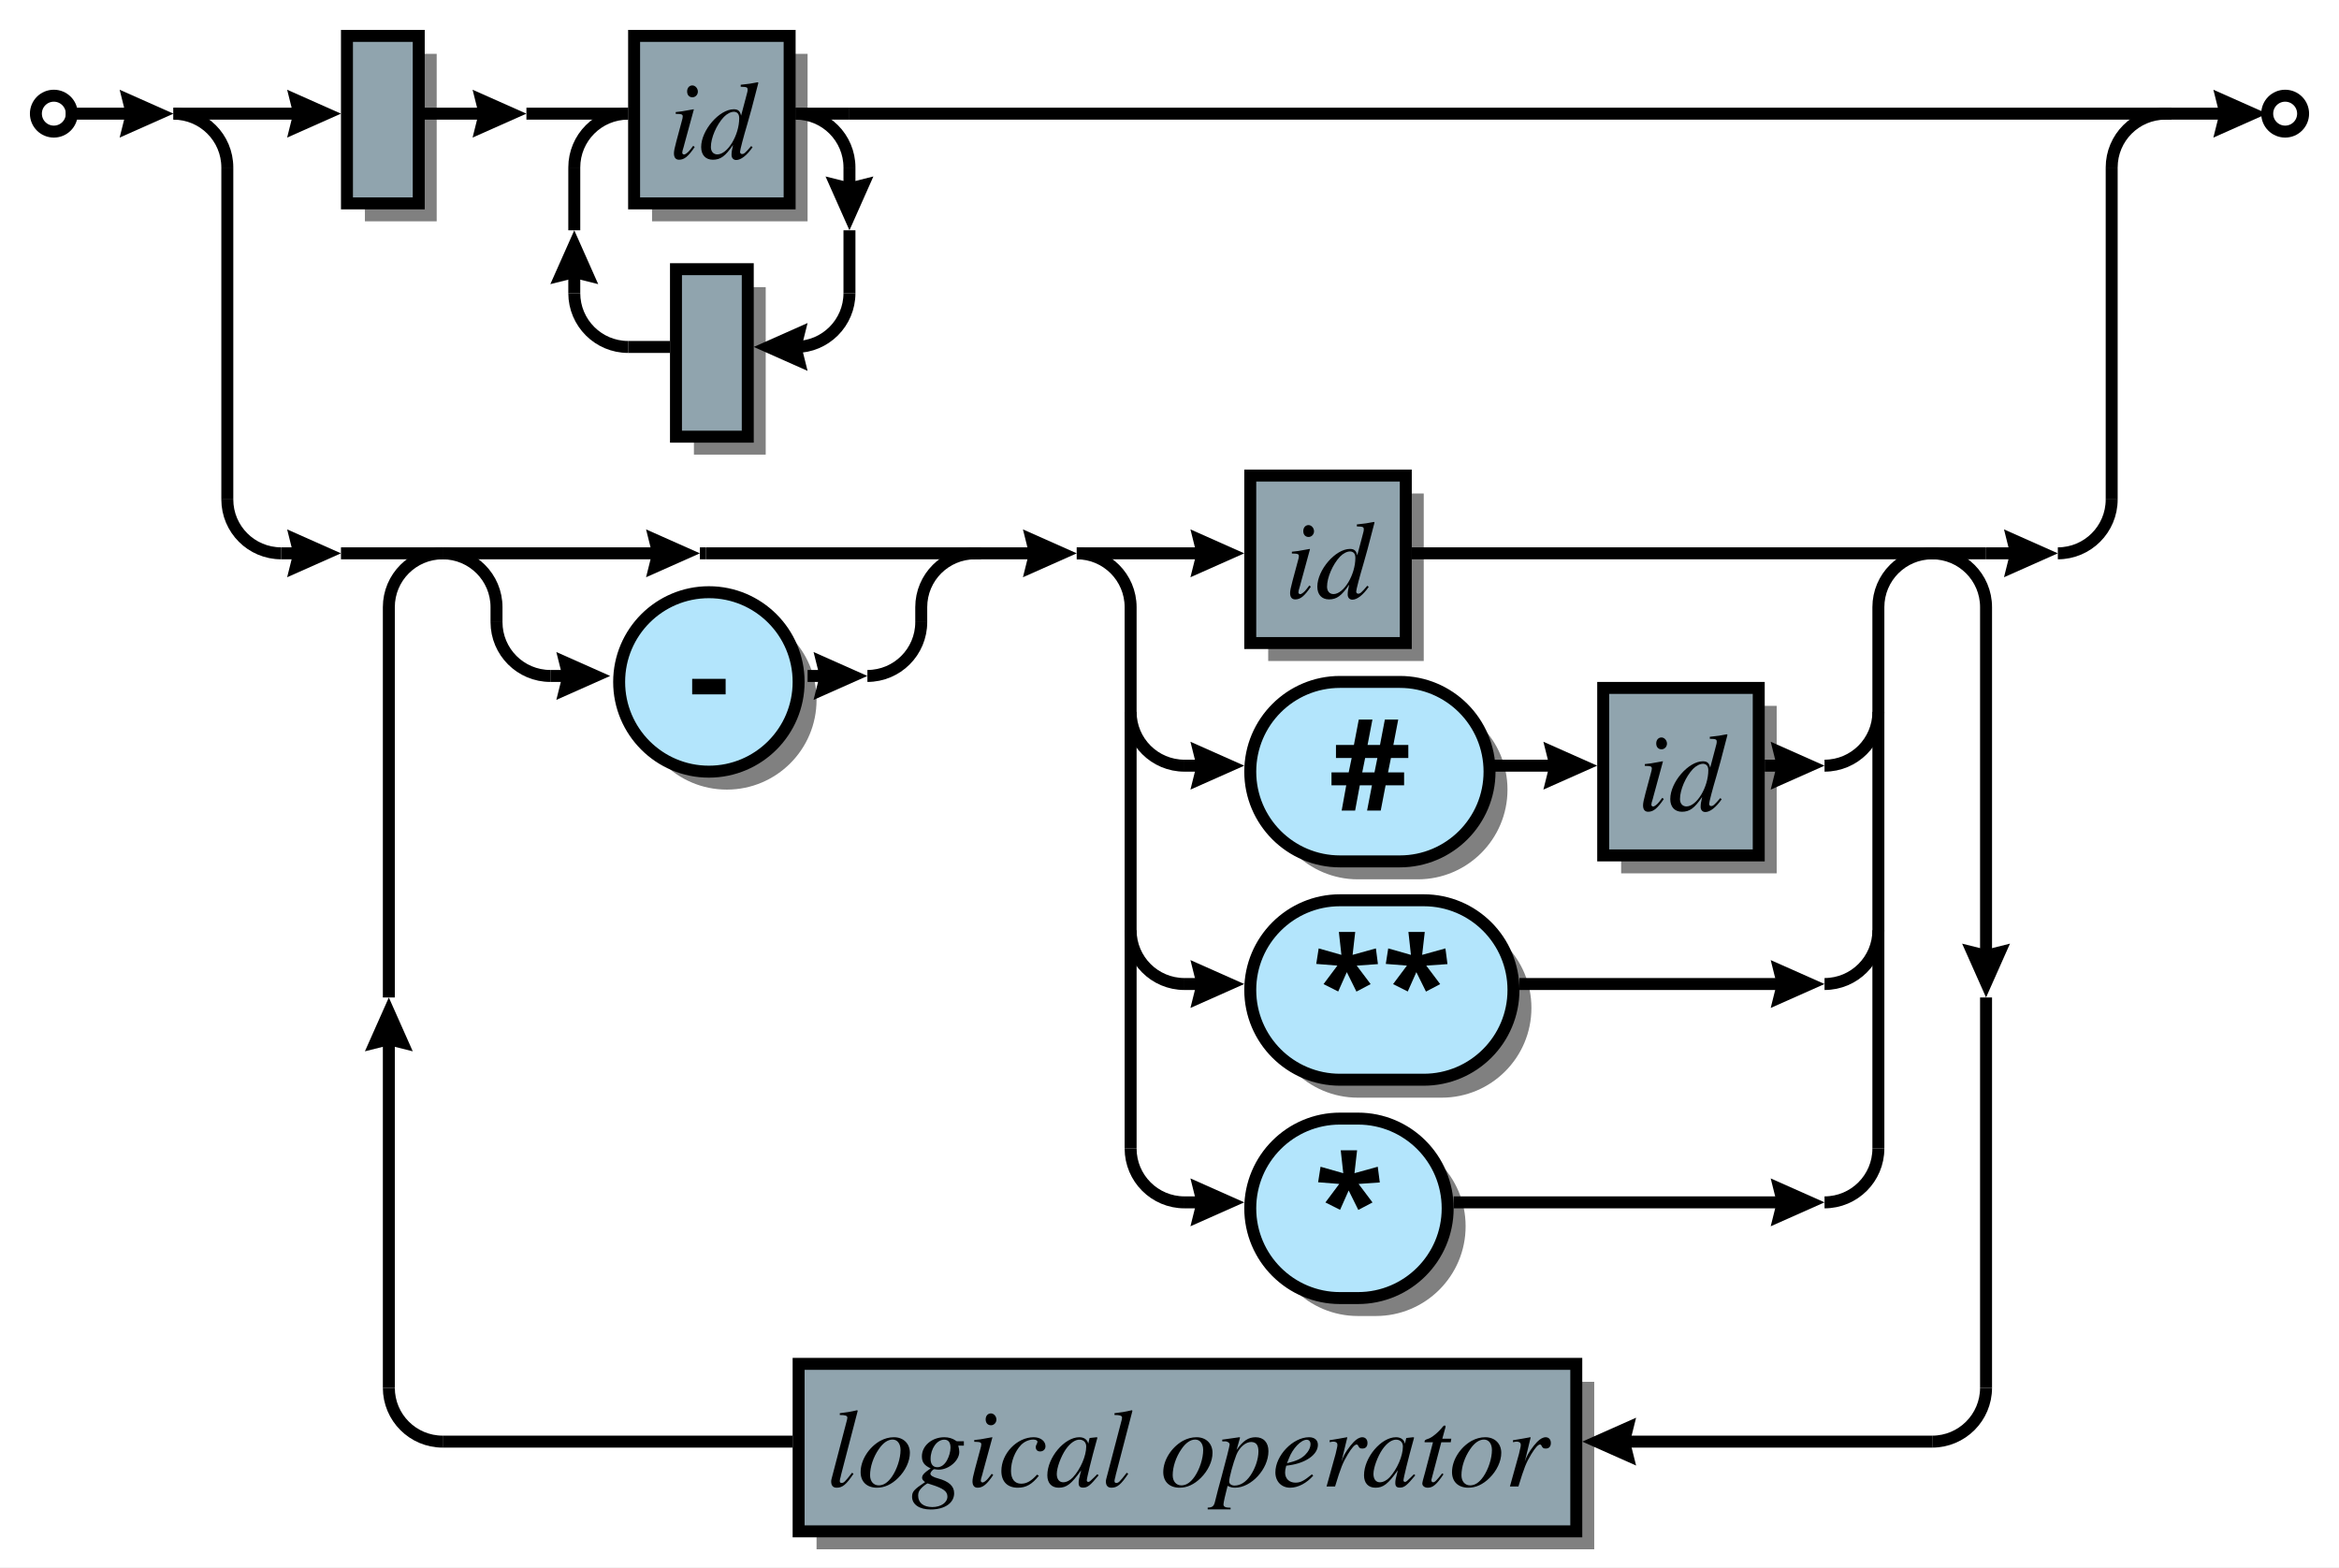
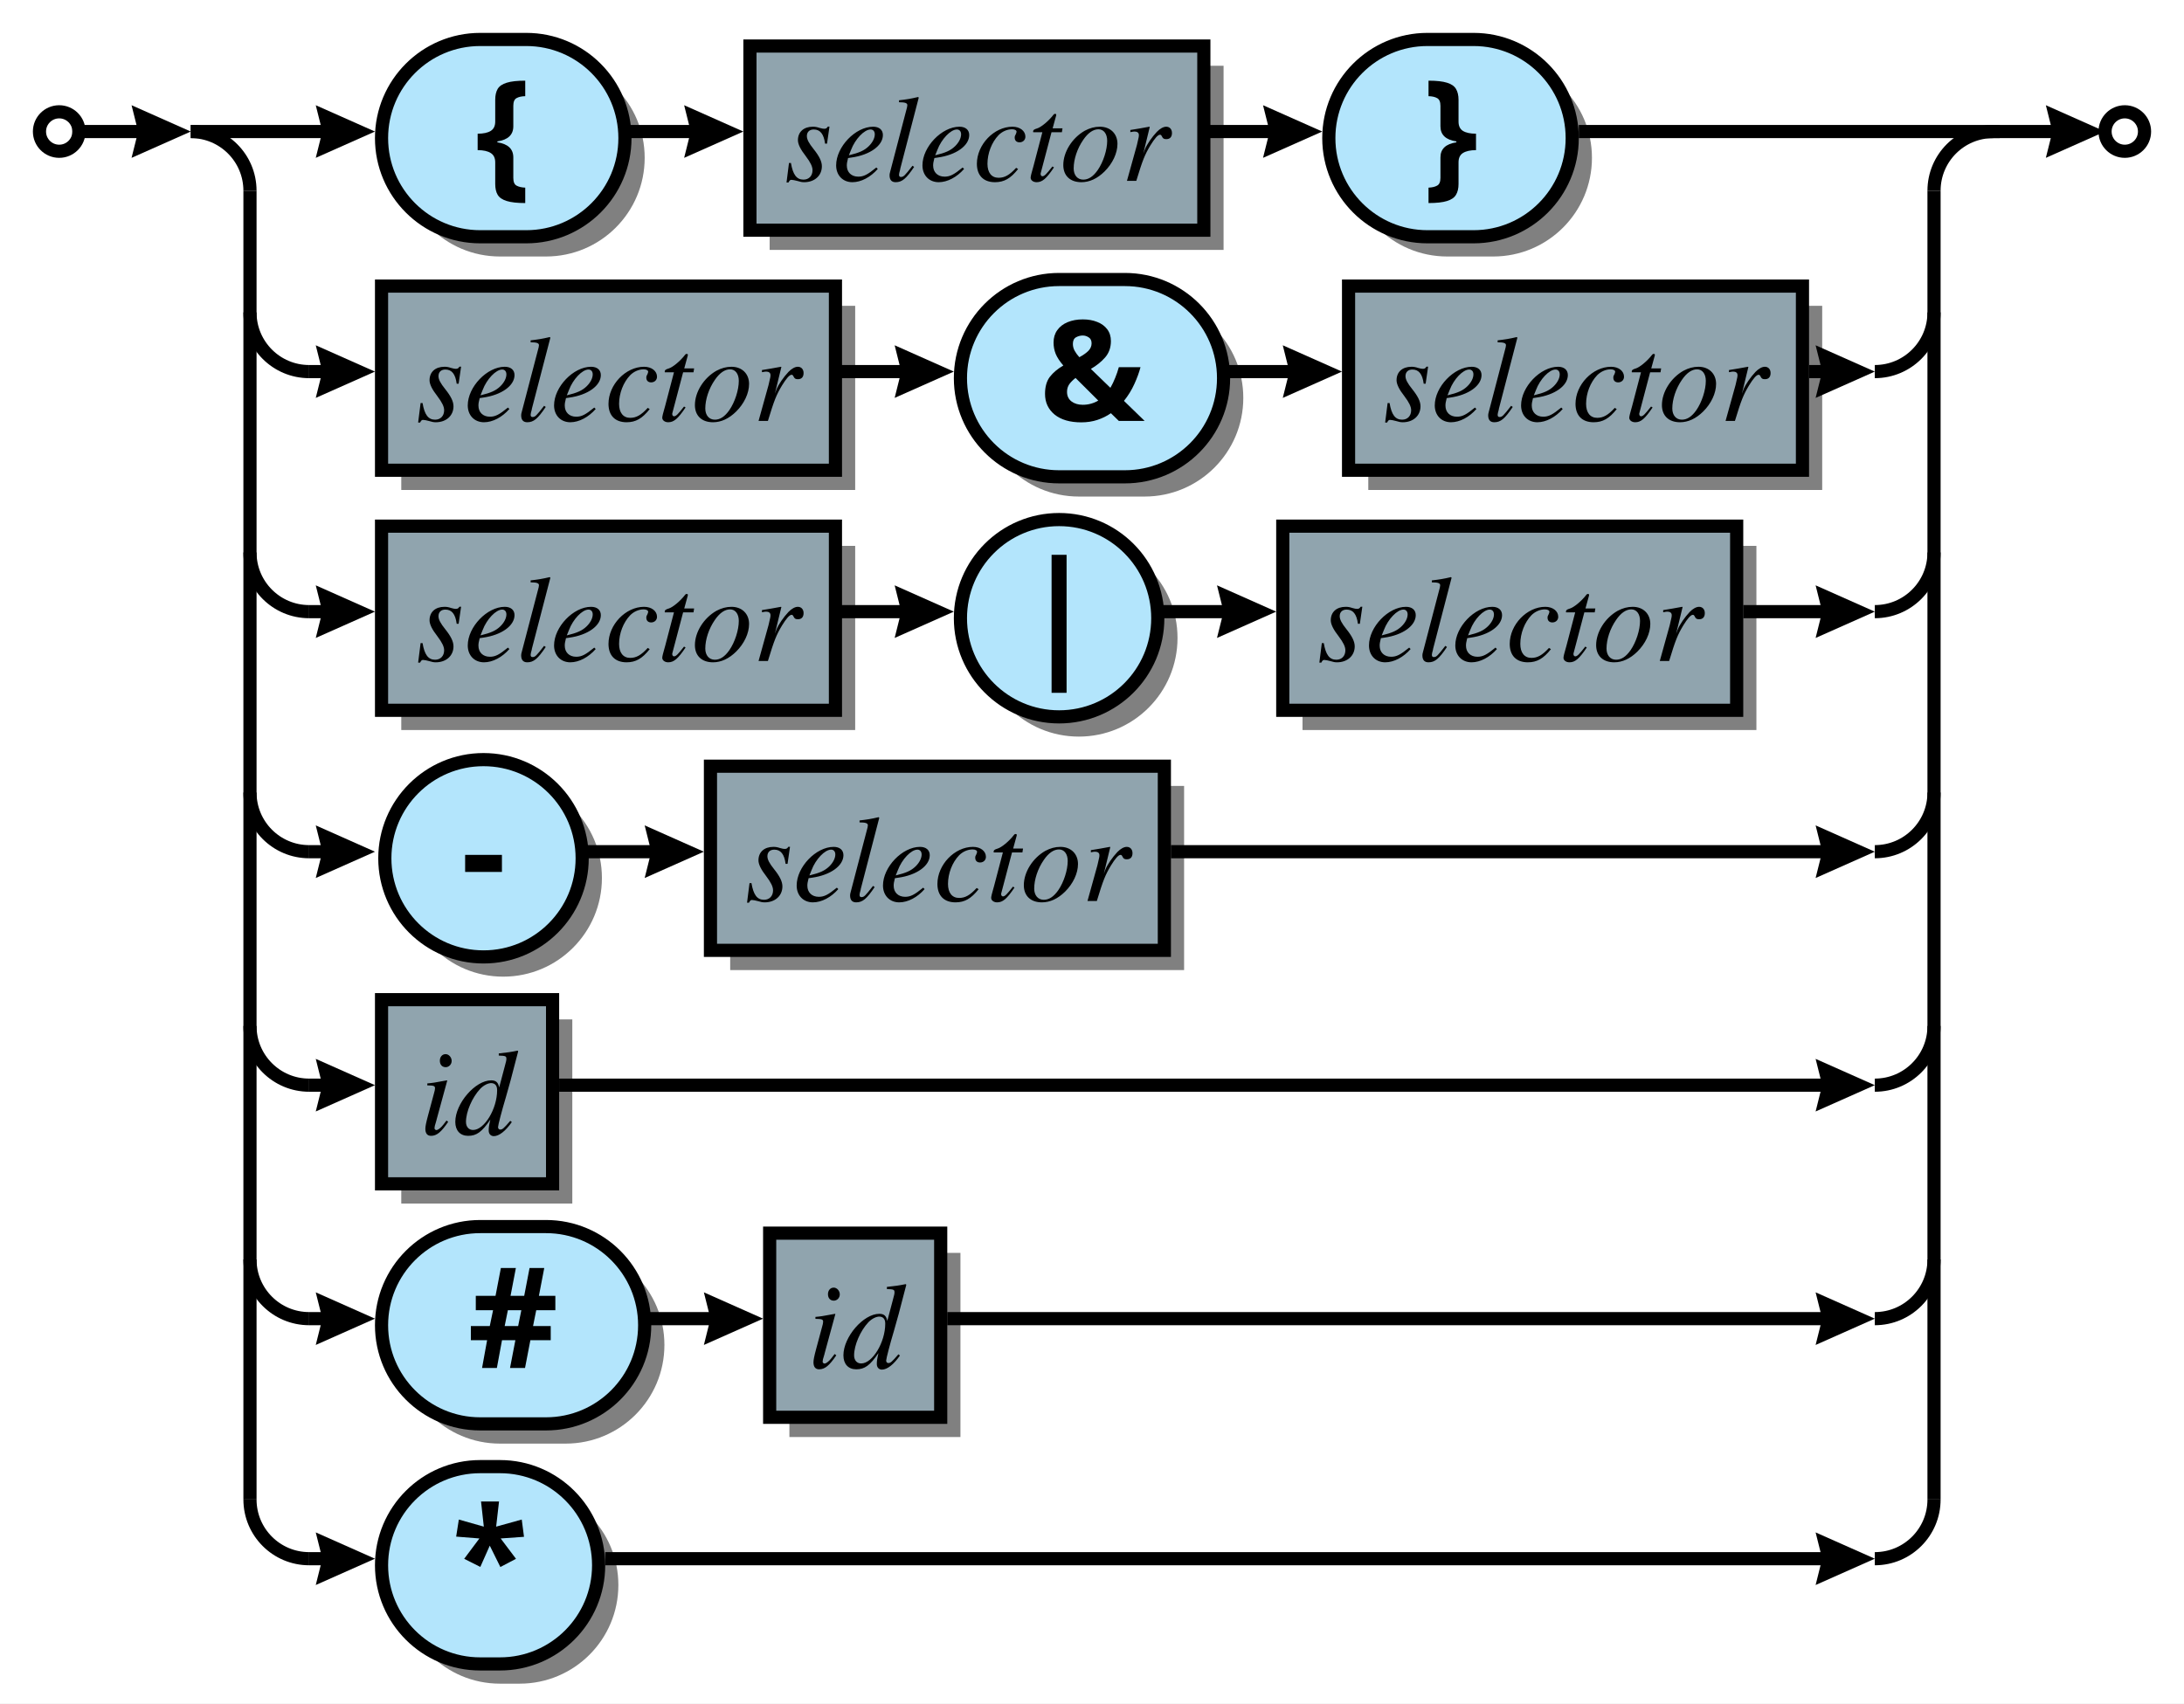
- <svg xmlns="http://www.w3.org/2000/svg" xml:space="preserve" width="391" height="262" version="1.1">
+ <svg xmlns="http://www.w3.org/2000/svg" xml:space="preserve" width="332" height="259" version="1.1">
  <style type="text/css">

+ .title_font {fill:#000000; text-anchor:middle;
+     font-family:Sans; font-size:22pt; font-weight:bold; font-style:normal;}
+ .token_font {fill:#000000; text-anchor:middle;
+     font-family:Sans; font-size:16pt; font-weight:bold; font-style:normal;}
+ .box_font {fill:#000000; text-anchor:middle;
+     font-family:Times; font-size:14pt; font-weight:normal; font-style:italic;}
.bubble_font {fill:#000000; text-anchor:middle;
    font-family:Sans; font-size:14pt; font-weight:bold; font-style:normal;}
- .token_font {fill:#000000; text-anchor:middle;
-     font-family:Sans; font-size:16pt; font-weight:bold; font-style:normal;}
- .title_font {fill:#000000; text-anchor:middle;
-     font-family:Sans; font-size:22pt; font-weight:bold; font-style:normal;}
- .box_font {fill:#000000; text-anchor:middle;
-     font-family:Times; font-size:14pt; font-weight:normal; font-style:italic;}
.label {fill:#000;
  text-anchor:middle;
  font-size:16pt; font-weight:bold; font-family:Sans;}
.link {fill: #0D47A1;}
.link:hover {fill: #0D47A1; text-decoration:underline;}
.link:visited {fill: #4A148C;}

</style>
  <defs>
    <marker id="arrow" markerWidth="5" markerHeight="4" refX="2.5" refY="2" orient="auto" markerUnits="strokeWidth">
      <path d="M0,0 L0.5,2 L0,4 L4.5,2 z" fill="#000000" />
    </marker>
  </defs>
  <rect width="100%" height="100%" fill="white" />
-   <rect x="61.0" y="9.0" width="12.0" height="28.0" stroke="none" fill="#000000" fill-opacity="0.498" />
-   <rect x="109.0" y="9.0" width="26.0" height="28.0" stroke="none" fill="#000000" fill-opacity="0.498" />
-   <rect x="116.0" y="48.0" width="12.0" height="28.0" stroke="none" fill="#000000" fill-opacity="0.498" />
-   <circle cx="121.5" cy="117.0" r="15.0" stroke="none" fill="#000000" fill-opacity="0.498" />
-   <rect x="212.0" y="82.5" width="26.0" height="28.0" stroke="none" fill="#000000" fill-opacity="0.498" />
-   <path d="M227.0,147.0 A15.0,15.0 0 0,1 227.0,117.0 H237.0 A15.0,15.0 0 0,1 237.0,147.0 z" stroke="none" fill="#000000" fill-opacity="0.498" />
-   <rect x="271.0" y="118.0" width="26.0" height="28.0" stroke="none" fill="#000000" fill-opacity="0.498" />
-   <path d="M227.0,183.5 A15.0,15.0 0 0,1 227.0,153.5 H241.0 A15.0,15.0 0 0,1 241.0,183.5 z" stroke="none" fill="#000000" fill-opacity="0.498" />
-   <path d="M227.0,220.0 A15.0,15.0 0 0,1 227.0,190.0 H230.0 A15.0,15.0 0 0,1 230.0,220.0 z" stroke="none" fill="#000000" fill-opacity="0.498" />
-   <rect x="136.5" y="231.0" width="130.0" height="28.0" stroke="none" fill="#000000" fill-opacity="0.498" />
-   <circle cx="9.0" cy="19.0" r="3.0" stroke="#000000" fill="#FFFFFF" stroke-width="2" />
-   <rect x="58.0" y="6.0" width="12.0" height="28.0" stroke="#000000" fill="#90A4AE" stroke-width="2" />
-   <text class="box_font" x="64.0" y="26.5" />
-   <rect x="106.0" y="6.0" width="26.0" height="28.0" stroke="#000000" fill="#90A4AE" stroke-width="2" />
-   <text class="box_font" x="119.0" y="26.5">id</text>
-   <rect x="113.0" y="45.0" width="12.0" height="28.0" stroke="#000000" fill="#90A4AE" stroke-width="2" />
-   <text class="box_font" x="119.0" y="65.5" />
-   <line x1="105.0" y1="58.0" x2="112.0" y2="58.0" stroke="#000000" stroke-width="2" />
-   <line x1="133.0" y1="58.0" x2="130.0" y2="58.0" stroke="#000000" stroke-width="2" marker-end="url(#arrow)" />
-   <line x1="88.0" y1="19.0" x2="105.0" y2="19.0" stroke="#000000" stroke-width="2" />
-   <path d="M105.0,19.0 A9.0,9.0 0 0,0 96.0,28.0" stroke="#000000" fill="none" stroke-width="2" />
-   <line x1="96.0" y1="49.0" x2="96.0" y2="42.5" stroke="#000000" stroke-width="2" marker-end="url(#arrow)" />
-   <line x1="96.0" y1="38.5" x2="96.0" y2="28.0" stroke="#000000" stroke-width="2" />
-   <path d="M96.0,49.0 A9.0,9.0 0 0,0 105.0,58.0" stroke="#000000" fill="none" stroke-width="2" />
-   <path d="M142.0,28.0 A9.0,9.0 0 0,0 133.0,19.0" stroke="#000000" fill="none" stroke-width="2" />
-   <line x1="142.0" y1="28.0" x2="142.0" y2="34.5" stroke="#000000" stroke-width="2" marker-end="url(#arrow)" />
-   <line x1="142.0" y1="38.5" x2="142.0" y2="49.0" stroke="#000000" stroke-width="2" />
-   <path d="M133.0,58.0 A9.0,9.0 0 0,0 142.0,49.0" stroke="#000000" fill="none" stroke-width="2" />
-   <line x1="133.0" y1="19.0" x2="142.0" y2="19.0" stroke="#000000" stroke-width="2" />
-   <line x1="70.0" y1="19.0" x2="84.0" y2="19.0" stroke="#000000" stroke-width="2" marker-end="url(#arrow)" />
-   <line x1="117.0" y1="92.5" x2="118.0" y2="92.5" stroke="#000000" stroke-width="2" />
-   <circle cx="118.5" cy="114.0" r="15.0" stroke="#000000" fill="#B3E5FC" stroke-width="2" />
-   <text class="token_font" x="118.5" y="120.5">-</text>
-   <line x1="74.0" y1="92.5" x2="113.0" y2="92.5" stroke="#000000" stroke-width="2" marker-end="url(#arrow)" />
-   <line x1="118.0" y1="92.5" x2="164.0" y2="92.5" stroke="#000000" stroke-width="2" />
-   <path d="M83.0,101.5 A9.0,9.0 0 0,0 74.0,92.5" stroke="#000000" fill="none" stroke-width="2" />
-   <line x1="92.0" y1="113.0" x2="98.0" y2="113.0" stroke="#000000" stroke-width="2" marker-end="url(#arrow)" />
-   <line x1="135.0" y1="113.0" x2="141.0" y2="113.0" stroke="#000000" stroke-width="2" marker-end="url(#arrow)" />
-   <path d="M83.0,104.0 A9.0,9.0 0 0,0 92.0,113.0" stroke="#000000" fill="none" stroke-width="2" />
-   <path d="M145.0,113.0 A9.0,9.0 0 0,0 154.0,104.0" stroke="#000000" fill="none" stroke-width="2" />
-   <path d="M163.0,92.5 A9.0,9.0 0 0,0 154.0,101.5" stroke="#000000" fill="none" stroke-width="2" />
-   <line x1="83.0" y1="104.0" x2="83.0" y2="101.5" stroke="#000000" stroke-width="2" />
-   <line x1="154.0" y1="104.0" x2="154.0" y2="101.5" stroke="#000000" stroke-width="2" />
-   <rect x="209.0" y="79.5" width="26.0" height="28.0" stroke="#000000" fill="#90A4AE" stroke-width="2" />
-   <text class="box_font" x="222.0" y="100.0">id</text>
-   <path d="M224.0,144.0 A15.0,15.0 0 0,1 224.0,114.0 H234.0 A15.0,15.0 0 0,1 234.0,144.0 z" stroke="#000000" fill="#B3E5FC" stroke-width="2" />
-   <text class="token_font" x="229.0" y="135.5">#</text>
-   <rect x="268.0" y="115.0" width="26.0" height="28.0" stroke="#000000" fill="#90A4AE" stroke-width="2" />
-   <text class="box_font" x="281.0" y="135.5">id</text>
-   <line x1="249.0" y1="128.0" x2="263.0" y2="128.0" stroke="#000000" stroke-width="2" marker-end="url(#arrow)" />
-   <path d="M224.0,180.5 A15.0,15.0 0 0,1 224.0,150.5 H238.0 A15.0,15.0 0 0,1 238.0,180.5 z" stroke="#000000" fill="#B3E5FC" stroke-width="2" />
-   <text class="token_font" x="231.0" y="172.0">**</text>
-   <path d="M224.0,217.0 A15.0,15.0 0 0,1 224.0,187.0 H227.0 A15.0,15.0 0 0,1 227.0,217.0 z" stroke="#000000" fill="#B3E5FC" stroke-width="2" />
-   <text class="token_font" x="225.5" y="208.5">*</text>
-   <line x1="180.0" y1="92.5" x2="204.0" y2="92.5" stroke="#000000" stroke-width="2" marker-end="url(#arrow)" />
-   <line x1="236.0" y1="92.5" x2="324.0" y2="92.5" stroke="#000000" stroke-width="2" />
-   <path d="M189.0,101.5 A9.0,9.0 0 0,0 180.0,92.5" stroke="#000000" fill="none" stroke-width="2" />
-   <line x1="198.0" y1="128.0" x2="204.0" y2="128.0" stroke="#000000" stroke-width="2" marker-end="url(#arrow)" />
-   <line x1="295.0" y1="128.0" x2="301.0" y2="128.0" stroke="#000000" stroke-width="2" marker-end="url(#arrow)" />
-   <path d="M189.0,119.0 A9.0,9.0 0 0,0 198.0,128.0" stroke="#000000" fill="none" stroke-width="2" />
-   <path d="M305.0,128.0 A9.0,9.0 0 0,0 314.0,119.0" stroke="#000000" fill="none" stroke-width="2" />
-   <line x1="198.0" y1="164.5" x2="204.0" y2="164.5" stroke="#000000" stroke-width="2" marker-end="url(#arrow)" />
-   <line x1="254.0" y1="164.5" x2="301.0" y2="164.5" stroke="#000000" stroke-width="2" marker-end="url(#arrow)" />
-   <path d="M189.0,155.5 A9.0,9.0 0 0,0 198.0,164.5" stroke="#000000" fill="none" stroke-width="2" />
-   <path d="M305.0,164.5 A9.0,9.0 0 0,0 314.0,155.5" stroke="#000000" fill="none" stroke-width="2" />
-   <line x1="198.0" y1="201.0" x2="204.0" y2="201.0" stroke="#000000" stroke-width="2" marker-end="url(#arrow)" />
-   <line x1="243.0" y1="201.0" x2="301.0" y2="201.0" stroke="#000000" stroke-width="2" marker-end="url(#arrow)" />
-   <path d="M189.0,192.0 A9.0,9.0 0 0,0 198.0,201.0" stroke="#000000" fill="none" stroke-width="2" />
-   <path d="M305.0,201.0 A9.0,9.0 0 0,0 314.0,192.0" stroke="#000000" fill="none" stroke-width="2" />
-   <path d="M323.0,92.5 A9.0,9.0 0 0,0 314.0,101.5" stroke="#000000" fill="none" stroke-width="2" />
-   <line x1="189.0" y1="192.0" x2="189.0" y2="101.5" stroke="#000000" stroke-width="2" />
-   <line x1="314.0" y1="192.0" x2="314.0" y2="101.5" stroke="#000000" stroke-width="2" />
-   <line x1="162.0" y1="92.5" x2="176.0" y2="92.5" stroke="#000000" stroke-width="2" marker-end="url(#arrow)" />
-   <rect x="133.5" y="228.0" width="130.0" height="28.0" stroke="#000000" fill="#90A4AE" stroke-width="2" />
-   <text class="box_font" x="198.5" y="248.5">logical operator</text>
-   <line x1="74.0" y1="241.0" x2="132.5" y2="241.0" stroke="#000000" stroke-width="2" />
-   <line x1="323.0" y1="241.0" x2="268.5" y2="241.0" stroke="#000000" stroke-width="2" marker-end="url(#arrow)" />
-   <line x1="57.0" y1="92.5" x2="74.0" y2="92.5" stroke="#000000" stroke-width="2" />
-   <path d="M74.0,92.5 A9.0,9.0 0 0,0 65.0,101.5" stroke="#000000" fill="none" stroke-width="2" />
-   <line x1="65.0" y1="232.0" x2="65.0" y2="170.75" stroke="#000000" stroke-width="2" marker-end="url(#arrow)" />
-   <line x1="65.0" y1="166.75" x2="65.0" y2="101.5" stroke="#000000" stroke-width="2" />
-   <path d="M65.0,232.0 A9.0,9.0 0 0,0 74.0,241.0" stroke="#000000" fill="none" stroke-width="2" />
-   <path d="M332.0,101.5 A9.0,9.0 0 0,0 323.0,92.5" stroke="#000000" fill="none" stroke-width="2" />
-   <line x1="332.0" y1="101.5" x2="332.0" y2="162.75" stroke="#000000" stroke-width="2" marker-end="url(#arrow)" />
-   <line x1="332.0" y1="166.75" x2="332.0" y2="232.0" stroke="#000000" stroke-width="2" />
-   <path d="M323.0,241.0 A9.0,9.0 0 0,0 332.0,232.0" stroke="#000000" fill="none" stroke-width="2" />
-   <line x1="323.0" y1="92.5" x2="332.0" y2="92.5" stroke="#000000" stroke-width="2" />
-   <line x1="29.0" y1="19.0" x2="53.0" y2="19.0" stroke="#000000" stroke-width="2" marker-end="url(#arrow)" />
-   <line x1="142.0" y1="19.0" x2="363.0" y2="19.0" stroke="#000000" stroke-width="2" />
-   <path d="M38.0,28.0 A9.0,9.0 0 0,0 29.0,19.0" stroke="#000000" fill="none" stroke-width="2" />
-   <line x1="47.0" y1="92.5" x2="53.0" y2="92.5" stroke="#000000" stroke-width="2" marker-end="url(#arrow)" />
-   <line x1="332.0" y1="92.5" x2="340.0" y2="92.5" stroke="#000000" stroke-width="2" marker-end="url(#arrow)" />
-   <path d="M38.0,83.5 A9.0,9.0 0 0,0 47.0,92.5" stroke="#000000" fill="none" stroke-width="2" />
-   <path d="M344.0,92.5 A9.0,9.0 0 0,0 353.0,83.5" stroke="#000000" fill="none" stroke-width="2" />
-   <path d="M362.0,19.0 A9.0,9.0 0 0,0 353.0,28.0" stroke="#000000" fill="none" stroke-width="2" />
-   <line x1="38.0" y1="83.5" x2="38.0" y2="28.0" stroke="#000000" stroke-width="2" />
-   <line x1="353.0" y1="83.5" x2="353.0" y2="28.0" stroke="#000000" stroke-width="2" />
-   <line x1="11.0" y1="19.0" x2="25.0" y2="19.0" stroke="#000000" stroke-width="2" marker-end="url(#arrow)" />
-   <circle cx="382.0" cy="19.0" r="3.0" stroke="#000000" fill="#FFFFFF" stroke-width="2" />
-   <line x1="361.0" y1="19.0" x2="375.0" y2="19.0" stroke="#000000" stroke-width="2" marker-end="url(#arrow)" />
+   <path d="M76.0,39.0 A15.0,15.0 0 0,1 76.0,9.0 H83.0 A15.0,15.0 0 0,1 83.0,39.0 z" stroke="none" fill-opacity="0.498" fill="#000000" />
+   <rect x="117.0" y="10.0" width="69.0" height="28.0" stroke="none" fill-opacity="0.498" fill="#000000" />
+   <path d="M220.0,39.0 A15.0,15.0 0 0,1 220.0,9.0 H227.0 A15.0,15.0 0 0,1 227.0,39.0 z" stroke="none" fill-opacity="0.498" fill="#000000" />
+   <rect x="61.0" y="46.5" width="69.0" height="28.0" stroke="none" fill-opacity="0.498" fill="#000000" />
+   <path d="M164.0,75.5 A15.0,15.0 0 0,1 164.0,45.5 H174.0 A15.0,15.0 0 0,1 174.0,75.5 z" stroke="none" fill-opacity="0.498" fill="#000000" />
+   <rect x="208.0" y="46.5" width="69.0" height="28.0" stroke="none" fill-opacity="0.498" fill="#000000" />
+   <rect x="61.0" y="83.0" width="69.0" height="28.0" stroke="none" fill-opacity="0.498" fill="#000000" />
+   <circle cx="164.0" cy="97.0" r="15.0" stroke="none" fill-opacity="0.498" fill="#000000" />
+   <rect x="198.0" y="83.0" width="69.0" height="28.0" stroke="none" fill-opacity="0.498" fill="#000000" />
+   <circle cx="76.5" cy="133.5" r="15.0" stroke="none" fill-opacity="0.498" fill="#000000" />
+   <rect x="111.0" y="119.5" width="69.0" height="28.0" stroke="none" fill-opacity="0.498" fill="#000000" />
+   <rect x="61.0" y="155.0" width="26.0" height="28.0" stroke="none" fill-opacity="0.498" fill="#000000" />
+   <path d="M76.0,219.5 A15.0,15.0 0 0,1 76.0,189.5 H86.0 A15.0,15.0 0 0,1 86.0,219.5 z" stroke="none" fill-opacity="0.498" fill="#000000" />
+   <rect x="120.0" y="190.5" width="26.0" height="28.0" stroke="none" fill-opacity="0.498" fill="#000000" />
+   <path d="M76.0,256.0 A15.0,15.0 0 0,1 76.0,226.0 H79.0 A15.0,15.0 0 0,1 79.0,256.0 z" stroke="none" fill-opacity="0.498" fill="#000000" />
+   <circle cx="9.0" cy="20.0" r="3.0" stroke="#000000" stroke-width="2" fill="#FFFFFF" />
+   <path d="M73.0,36.0 A15.0,15.0 0 0,1 73.0,6.0 H80.0 A15.0,15.0 0 0,1 80.0,36.0 z" stroke="#000000" stroke-width="2" fill="#B3E5FC" />
+   <text class="token_font" x="76.5" y="27.5">{</text>
+   <rect x="114.0" y="7.0" width="69.0" height="28.0" stroke="#000000" stroke-width="2" fill="#90A4AE" />
+   <text class="box_font" x="148.5" y="27.5">selector</text>
+   <line x1="95.0" y1="20.0" x2="109.0" y2="20.0" stroke="#000000" stroke-width="2" marker-end="url(#arrow)" />
+   <path d="M217.0,36.0 A15.0,15.0 0 0,1 217.0,6.0 H224.0 A15.0,15.0 0 0,1 224.0,36.0 z" stroke="#000000" stroke-width="2" fill="#B3E5FC" />
+   <text class="token_font" x="220.5" y="27.5">}</text>
+   <line x1="183.0" y1="20.0" x2="197.0" y2="20.0" stroke="#000000" stroke-width="2" marker-end="url(#arrow)" />
+   <rect x="58.0" y="43.5" width="69.0" height="28.0" stroke="#000000" stroke-width="2" fill="#90A4AE" />
+   <text class="box_font" x="92.5" y="64.0">selector</text>
+   <path d="M161.0,72.5 A15.0,15.0 0 0,1 161.0,42.5 H171.0 A15.0,15.0 0 0,1 171.0,72.5 z" stroke="#000000" stroke-width="2" fill="#B3E5FC" />
+   <text class="token_font" x="166.0" y="64.0">&amp;</text>
+   <line x1="127.0" y1="56.5" x2="141.0" y2="56.5" stroke="#000000" stroke-width="2" marker-end="url(#arrow)" />
+   <rect x="205.0" y="43.5" width="69.0" height="28.0" stroke="#000000" stroke-width="2" fill="#90A4AE" />
+   <text class="box_font" x="239.5" y="64.0">selector</text>
+   <line x1="186.0" y1="56.5" x2="200.0" y2="56.5" stroke="#000000" stroke-width="2" marker-end="url(#arrow)" />
+   <rect x="58.0" y="80.0" width="69.0" height="28.0" stroke="#000000" stroke-width="2" fill="#90A4AE" />
+   <text class="box_font" x="92.5" y="100.5">selector</text>
+   <circle cx="161.0" cy="94.0" r="15.0" stroke="#000000" stroke-width="2" fill="#B3E5FC" />
+   <text class="token_font" x="161.0" y="100.5">|</text>
+   <line x1="127.0" y1="93.0" x2="141.0" y2="93.0" stroke="#000000" stroke-width="2" marker-end="url(#arrow)" />
+   <rect x="195.0" y="80.0" width="69.0" height="28.0" stroke="#000000" stroke-width="2" fill="#90A4AE" />
+   <text class="box_font" x="229.5" y="100.5">selector</text>
+   <line x1="176.0" y1="93.0" x2="190.0" y2="93.0" stroke="#000000" stroke-width="2" marker-end="url(#arrow)" />
+   <circle cx="73.5" cy="130.5" r="15.0" stroke="#000000" stroke-width="2" fill="#B3E5FC" />
+   <text class="token_font" x="73.5" y="137.0">-</text>
+   <rect x="108.0" y="116.5" width="69.0" height="28.0" stroke="#000000" stroke-width="2" fill="#90A4AE" />
+   <text class="box_font" x="142.5" y="137.0">selector</text>
+   <line x1="89.0" y1="129.5" x2="103.0" y2="129.5" stroke="#000000" stroke-width="2" marker-end="url(#arrow)" />
+   <rect x="58.0" y="152.0" width="26.0" height="28.0" stroke="#000000" stroke-width="2" fill="#90A4AE" />
+   <text class="box_font" x="71.0" y="172.5">id</text>
+   <path d="M73.0,216.5 A15.0,15.0 0 0,1 73.0,186.5 H83.0 A15.0,15.0 0 0,1 83.0,216.5 z" stroke="#000000" stroke-width="2" fill="#B3E5FC" />
+   <text class="token_font" x="78.0" y="208.0">#</text>
+   <rect x="117.0" y="187.5" width="26.0" height="28.0" stroke="#000000" stroke-width="2" fill="#90A4AE" />
+   <text class="box_font" x="130.0" y="208.0">id</text>
+   <line x1="98.0" y1="200.5" x2="112.0" y2="200.5" stroke="#000000" stroke-width="2" marker-end="url(#arrow)" />
+   <path d="M73.0,253.0 A15.0,15.0 0 0,1 73.0,223.0 H76.0 A15.0,15.0 0 0,1 76.0,253.0 z" stroke="#000000" stroke-width="2" fill="#B3E5FC" />
+   <text class="token_font" x="74.5" y="244.5">*</text>
+   <line x1="29.0" y1="20.0" x2="53.0" y2="20.0" stroke="#000000" stroke-width="2" marker-end="url(#arrow)" />
+   <line x1="240.0" y1="20.0" x2="304.0" y2="20.0" stroke="#000000" stroke-width="2" />
+   <path d="M38.0,29.0 A9.0,9.0 0 0,0 29.0,20.0" stroke="#000000" stroke-width="2" fill="none" />
+   <line x1="47.0" y1="56.5" x2="53.0" y2="56.5" stroke="#000000" stroke-width="2" marker-end="url(#arrow)" />
+   <line x1="275.0" y1="56.5" x2="281.0" y2="56.5" stroke="#000000" stroke-width="2" marker-end="url(#arrow)" />
+   <path d="M38.0,47.5 A9.0,9.0 0 0,0 47.0,56.5" stroke="#000000" stroke-width="2" fill="none" />
+   <path d="M285.0,56.5 A9.0,9.0 0 0,0 294.0,47.5" stroke="#000000" stroke-width="2" fill="none" />
+   <line x1="47.0" y1="93.0" x2="53.0" y2="93.0" stroke="#000000" stroke-width="2" marker-end="url(#arrow)" />
+   <line x1="265.0" y1="93.0" x2="281.0" y2="93.0" stroke="#000000" stroke-width="2" marker-end="url(#arrow)" />
+   <path d="M38.0,84.0 A9.0,9.0 0 0,0 47.0,93.0" stroke="#000000" stroke-width="2" fill="none" />
+   <path d="M285.0,93.0 A9.0,9.0 0 0,0 294.0,84.0" stroke="#000000" stroke-width="2" fill="none" />
+   <line x1="47.0" y1="129.5" x2="53.0" y2="129.5" stroke="#000000" stroke-width="2" marker-end="url(#arrow)" />
+   <line x1="178.0" y1="129.5" x2="281.0" y2="129.5" stroke="#000000" stroke-width="2" marker-end="url(#arrow)" />
+   <path d="M38.0,120.5 A9.0,9.0 0 0,0 47.0,129.5" stroke="#000000" stroke-width="2" fill="none" />
+   <path d="M285.0,129.5 A9.0,9.0 0 0,0 294.0,120.5" stroke="#000000" stroke-width="2" fill="none" />
+   <line x1="47.0" y1="165.0" x2="53.0" y2="165.0" stroke="#000000" stroke-width="2" marker-end="url(#arrow)" />
+   <line x1="85.0" y1="165.0" x2="281.0" y2="165.0" stroke="#000000" stroke-width="2" marker-end="url(#arrow)" />
+   <path d="M38.0,156.0 A9.0,9.0 0 0,0 47.0,165.0" stroke="#000000" stroke-width="2" fill="none" />
+   <path d="M285.0,165.0 A9.0,9.0 0 0,0 294.0,156.0" stroke="#000000" stroke-width="2" fill="none" />
+   <line x1="47.0" y1="200.5" x2="53.0" y2="200.5" stroke="#000000" stroke-width="2" marker-end="url(#arrow)" />
+   <line x1="144.0" y1="200.5" x2="281.0" y2="200.5" stroke="#000000" stroke-width="2" marker-end="url(#arrow)" />
+   <path d="M38.0,191.5 A9.0,9.0 0 0,0 47.0,200.5" stroke="#000000" stroke-width="2" fill="none" />
+   <path d="M285.0,200.5 A9.0,9.0 0 0,0 294.0,191.5" stroke="#000000" stroke-width="2" fill="none" />
+   <line x1="47.0" y1="237.0" x2="53.0" y2="237.0" stroke="#000000" stroke-width="2" marker-end="url(#arrow)" />
+   <line x1="92.0" y1="237.0" x2="281.0" y2="237.0" stroke="#000000" stroke-width="2" marker-end="url(#arrow)" />
+   <path d="M38.0,228.0 A9.0,9.0 0 0,0 47.0,237.0" stroke="#000000" stroke-width="2" fill="none" />
+   <path d="M285.0,237.0 A9.0,9.0 0 0,0 294.0,228.0" stroke="#000000" stroke-width="2" fill="none" />
+   <path d="M303.0,20.0 A9.0,9.0 0 0,0 294.0,29.0" stroke="#000000" stroke-width="2" fill="none" />
+   <line x1="38.0" y1="228.0" x2="38.0" y2="29.0" stroke="#000000" stroke-width="2" />
+   <line x1="294.0" y1="228.0" x2="294.0" y2="29.0" stroke="#000000" stroke-width="2" />
+   <line x1="11.0" y1="20.0" x2="25.0" y2="20.0" stroke="#000000" stroke-width="2" marker-end="url(#arrow)" />
+   <circle cx="323.0" cy="20.0" r="3.0" stroke="#000000" stroke-width="2" fill="#FFFFFF" />
+   <line x1="302.0" y1="20.0" x2="316.0" y2="20.0" stroke="#000000" stroke-width="2" marker-end="url(#arrow)" />
</svg>
